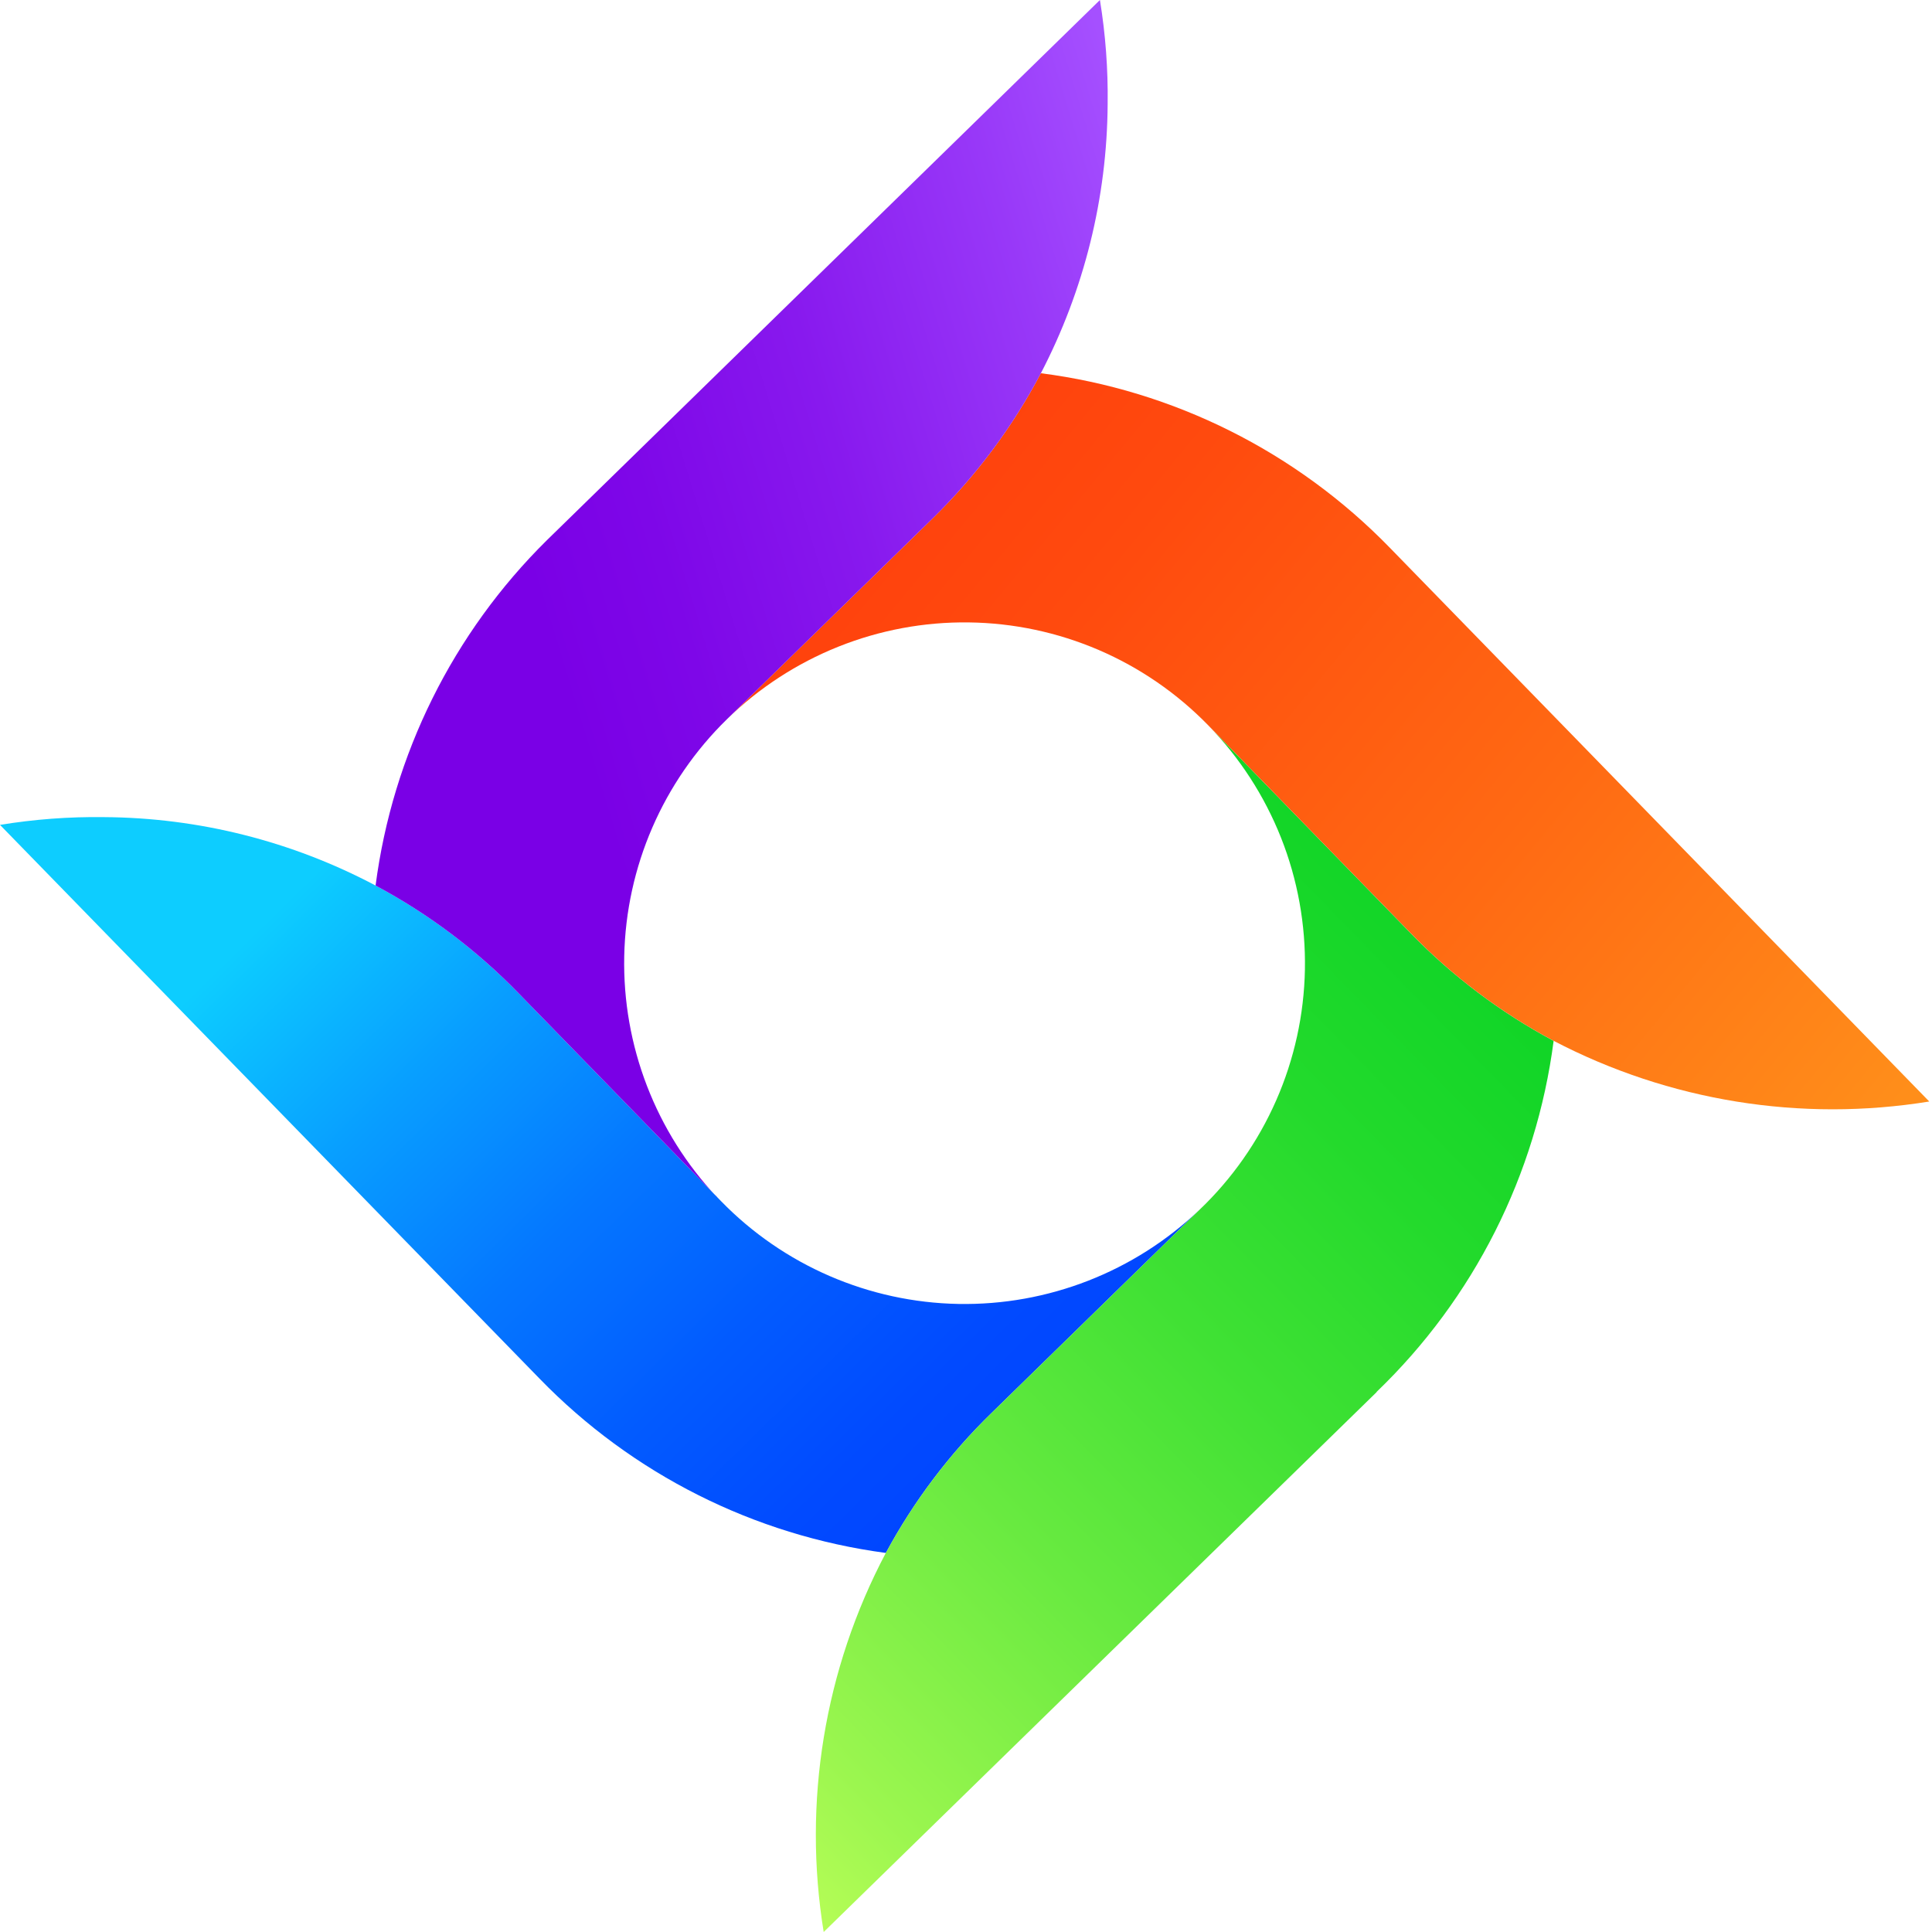
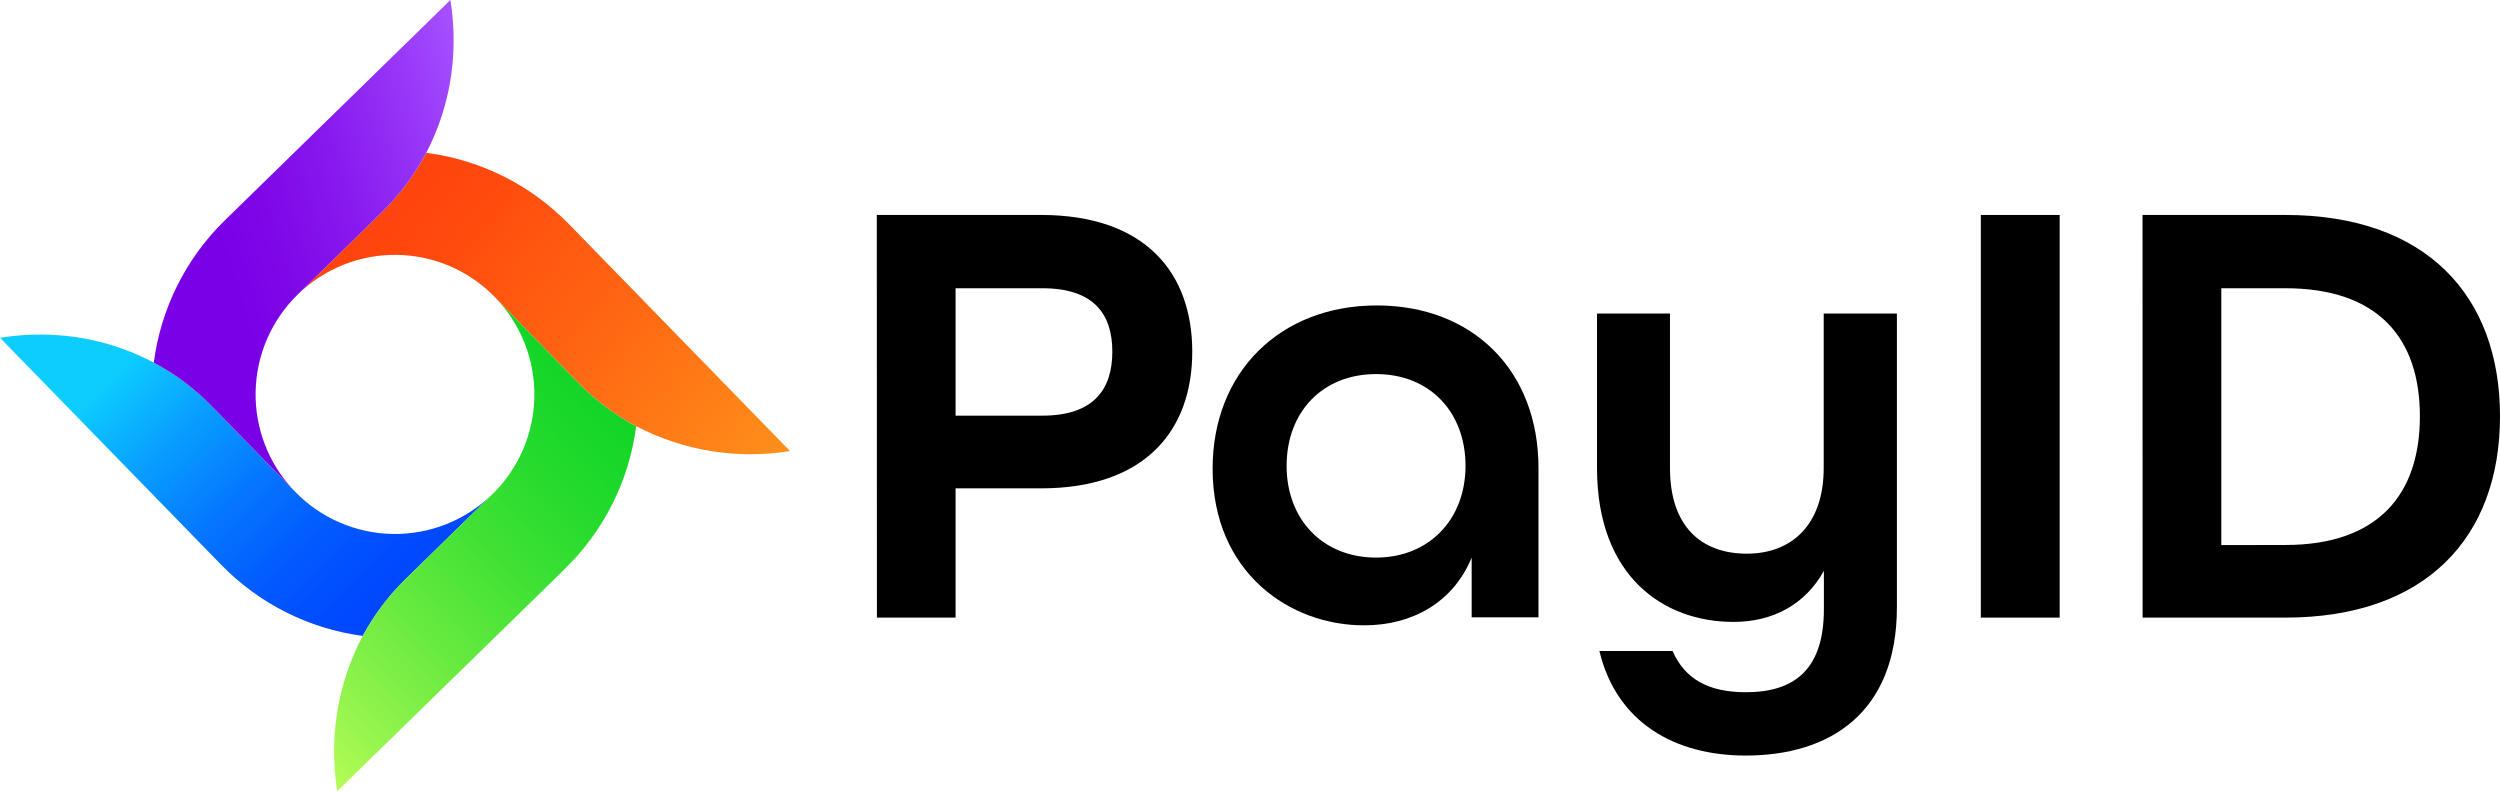
- <svg xmlns="http://www.w3.org/2000/svg" viewBox="0 0 50 50" fill="none">
+ <svg xmlns="http://www.w3.org/2000/svg" viewBox="0 0 158 50" fill="none">
  <path d="M22.926 40.19C19.516 39.736 16.357 38.146 13.96 35.675L0 21.348C0.888 21.202 1.788 21.135 2.688 21.147C5.14 21.161 7.552 21.769 9.719 22.917C11.087 23.648 12.333 24.586 13.414 25.698L18.562 30.984C18.594 31.017 18.627 31.052 18.66 31.085C20.278 32.747 22.485 33.703 24.803 33.746C27.12 33.788 29.361 32.914 31.039 31.313L25.663 36.566C24.572 37.627 23.649 38.85 22.926 40.19Z" fill="url(#paint0_linear)" />
  <path d="M35.627 36.028L21.317 50C20.77 46.642 21.335 43.197 22.925 40.19C23.649 38.85 24.572 37.628 25.663 36.566L31.039 31.313C31.883 30.509 32.559 29.545 33.028 28.477C33.497 27.409 33.749 26.259 33.771 25.093C33.792 23.926 33.583 22.767 33.154 21.683C32.724 20.598 32.085 19.61 31.271 18.774L36.515 24.157C37.595 25.269 38.841 26.207 40.208 26.937C39.758 30.399 38.142 33.604 35.627 36.021V36.028Z" fill="url(#paint1_linear)" />
  <path d="M49.929 28.507C46.604 29.047 43.194 28.496 40.207 26.936C38.84 26.206 37.594 25.267 36.514 24.155L31.267 18.769C30.459 17.94 29.497 17.278 28.434 16.821C27.371 16.365 26.229 16.122 25.072 16.108C23.916 16.093 22.768 16.307 21.694 16.737C20.62 17.167 19.641 17.805 18.813 18.613L24.119 13.432C25.25 12.33 26.201 11.057 26.936 9.659C30.371 10.099 33.555 11.692 35.97 14.177L49.929 28.507Z" fill="url(#paint2_linear)" />
  <path d="M18.562 30.984L13.414 25.698C12.333 24.586 11.087 23.648 9.72 22.918C10.161 19.526 11.723 16.38 14.155 13.979L28.466 0C28.611 0.89 28.678 1.79 28.666 2.692C28.651 5.119 28.058 7.507 26.938 9.659C26.202 11.057 25.251 12.33 24.12 13.432L18.814 18.613C17.159 20.229 16.203 22.431 16.155 24.746C16.107 27.06 16.97 29.301 18.557 30.984H18.562Z" fill="url(#paint3_linear)" />
+   <path d="M55.414 13.585H65.79C72.379 13.585 75.351 17.243 75.351 22.223C75.351 27.202 72.379 30.864 65.79 30.864H60.393V39.033H55.421L55.414 13.585ZM65.869 26.269C69.172 26.269 70.299 24.559 70.299 22.223C70.299 19.886 69.168 18.217 65.869 18.217H60.393V26.269H65.869Z" fill="currentColor" />
+   <path d="M76.637 29.617C76.637 23.509 80.912 19.304 87.011 19.304C93.05 19.304 97.232 23.388 97.232 29.576V39.014H93.009V35.239C91.841 38.083 89.239 39.52 86.224 39.52C81.537 39.539 76.637 36.195 76.637 29.617ZM92.621 29.441C92.621 26.043 90.36 23.642 86.968 23.642C83.575 23.642 81.314 26.043 81.314 29.441C81.314 32.839 83.606 35.239 86.968 35.239C90.329 35.239 92.621 32.811 92.621 29.441Z" fill="currentColor" />
+   <path d="M101.083 41.144H105.708C106.488 42.934 108.005 43.749 110.334 43.749C113.482 43.749 115.27 42.239 115.27 38.497V36.078C114.104 38.177 112.083 39.305 109.558 39.305C105.128 39.305 100.931 36.425 100.931 29.576V19.815H105.543V29.581C105.543 33.24 107.488 34.992 110.402 34.992C113.237 34.992 115.258 33.165 115.258 29.581V19.815H119.884V38.372C119.884 45.063 115.644 47.751 110.323 47.751C105.863 47.751 102.168 45.678 101.083 41.144Z" fill="currentColor" />
+   <path d="M125.188 13.585H130.172V39.033H125.188V13.585Z" fill="currentColor" />
+   <path d="M135.408 13.585H144.427C153.325 13.585 158 18.682 158 26.311C158 33.94 153.332 39.033 144.427 39.033H135.413L135.408 13.585ZM144.427 34.443C150.294 34.443 152.937 31.253 152.937 26.311C152.937 21.368 150.298 18.217 144.427 18.217H140.386V34.45L144.427 34.443Z" fill="currentColor" />
  <defs>
    <linearGradient id="paint0_linear" x1="26.878" y1="37.833" x2="10.068" y2="20.705" gradientUnits="userSpaceOnUse">
      <stop stop-color="#0044FF" />
      <stop offset="0.14" stop-color="#014AFF" />
      <stop offset="0.33" stop-color="#025BFF" />
      <stop offset="0.54" stop-color="#0577FF" />
      <stop offset="0.76" stop-color="#089DFF" />
      <stop offset="1" stop-color="#0DCDFF" />
    </linearGradient>
    <linearGradient id="paint1_linear" x1="39.765" y1="21.186" x2="15.114" y2="45.316" gradientUnits="userSpaceOnUse">
      <stop stop-color="#0BD425" />
      <stop offset="0.11" stop-color="#11D527" />
      <stop offset="0.27" stop-color="#23DA2C" />
      <stop offset="0.45" stop-color="#40E134" />
      <stop offset="0.65" stop-color="#68EA40" />
      <stop offset="0.87" stop-color="#9BF64F" />
      <stop offset="1" stop-color="#BFFF59" />
    </linearGradient>
    <linearGradient id="paint2_linear" x1="21.931" y1="11.712" x2="46.36" y2="31.923" gradientUnits="userSpaceOnUse">
      <stop stop-color="#FF3F0C" />
      <stop offset="0.22" stop-color="#FF4A0E" />
      <stop offset="0.61" stop-color="#FF6913" />
      <stop offset="1" stop-color="#FF8E1A" />
    </linearGradient>
    <linearGradient id="paint3_linear" x1="9.72" y1="2.107" x2="27.209" y2="-3.251" gradientUnits="userSpaceOnUse">
      <stop stop-color="#7A00E6" />
      <stop offset="0.19" stop-color="#7E07E8" />
      <stop offset="0.47" stop-color="#8819EE" />
      <stop offset="0.79" stop-color="#9838F8" />
      <stop offset="1" stop-color="#A550FF" />
    </linearGradient>
  </defs>
</svg>
